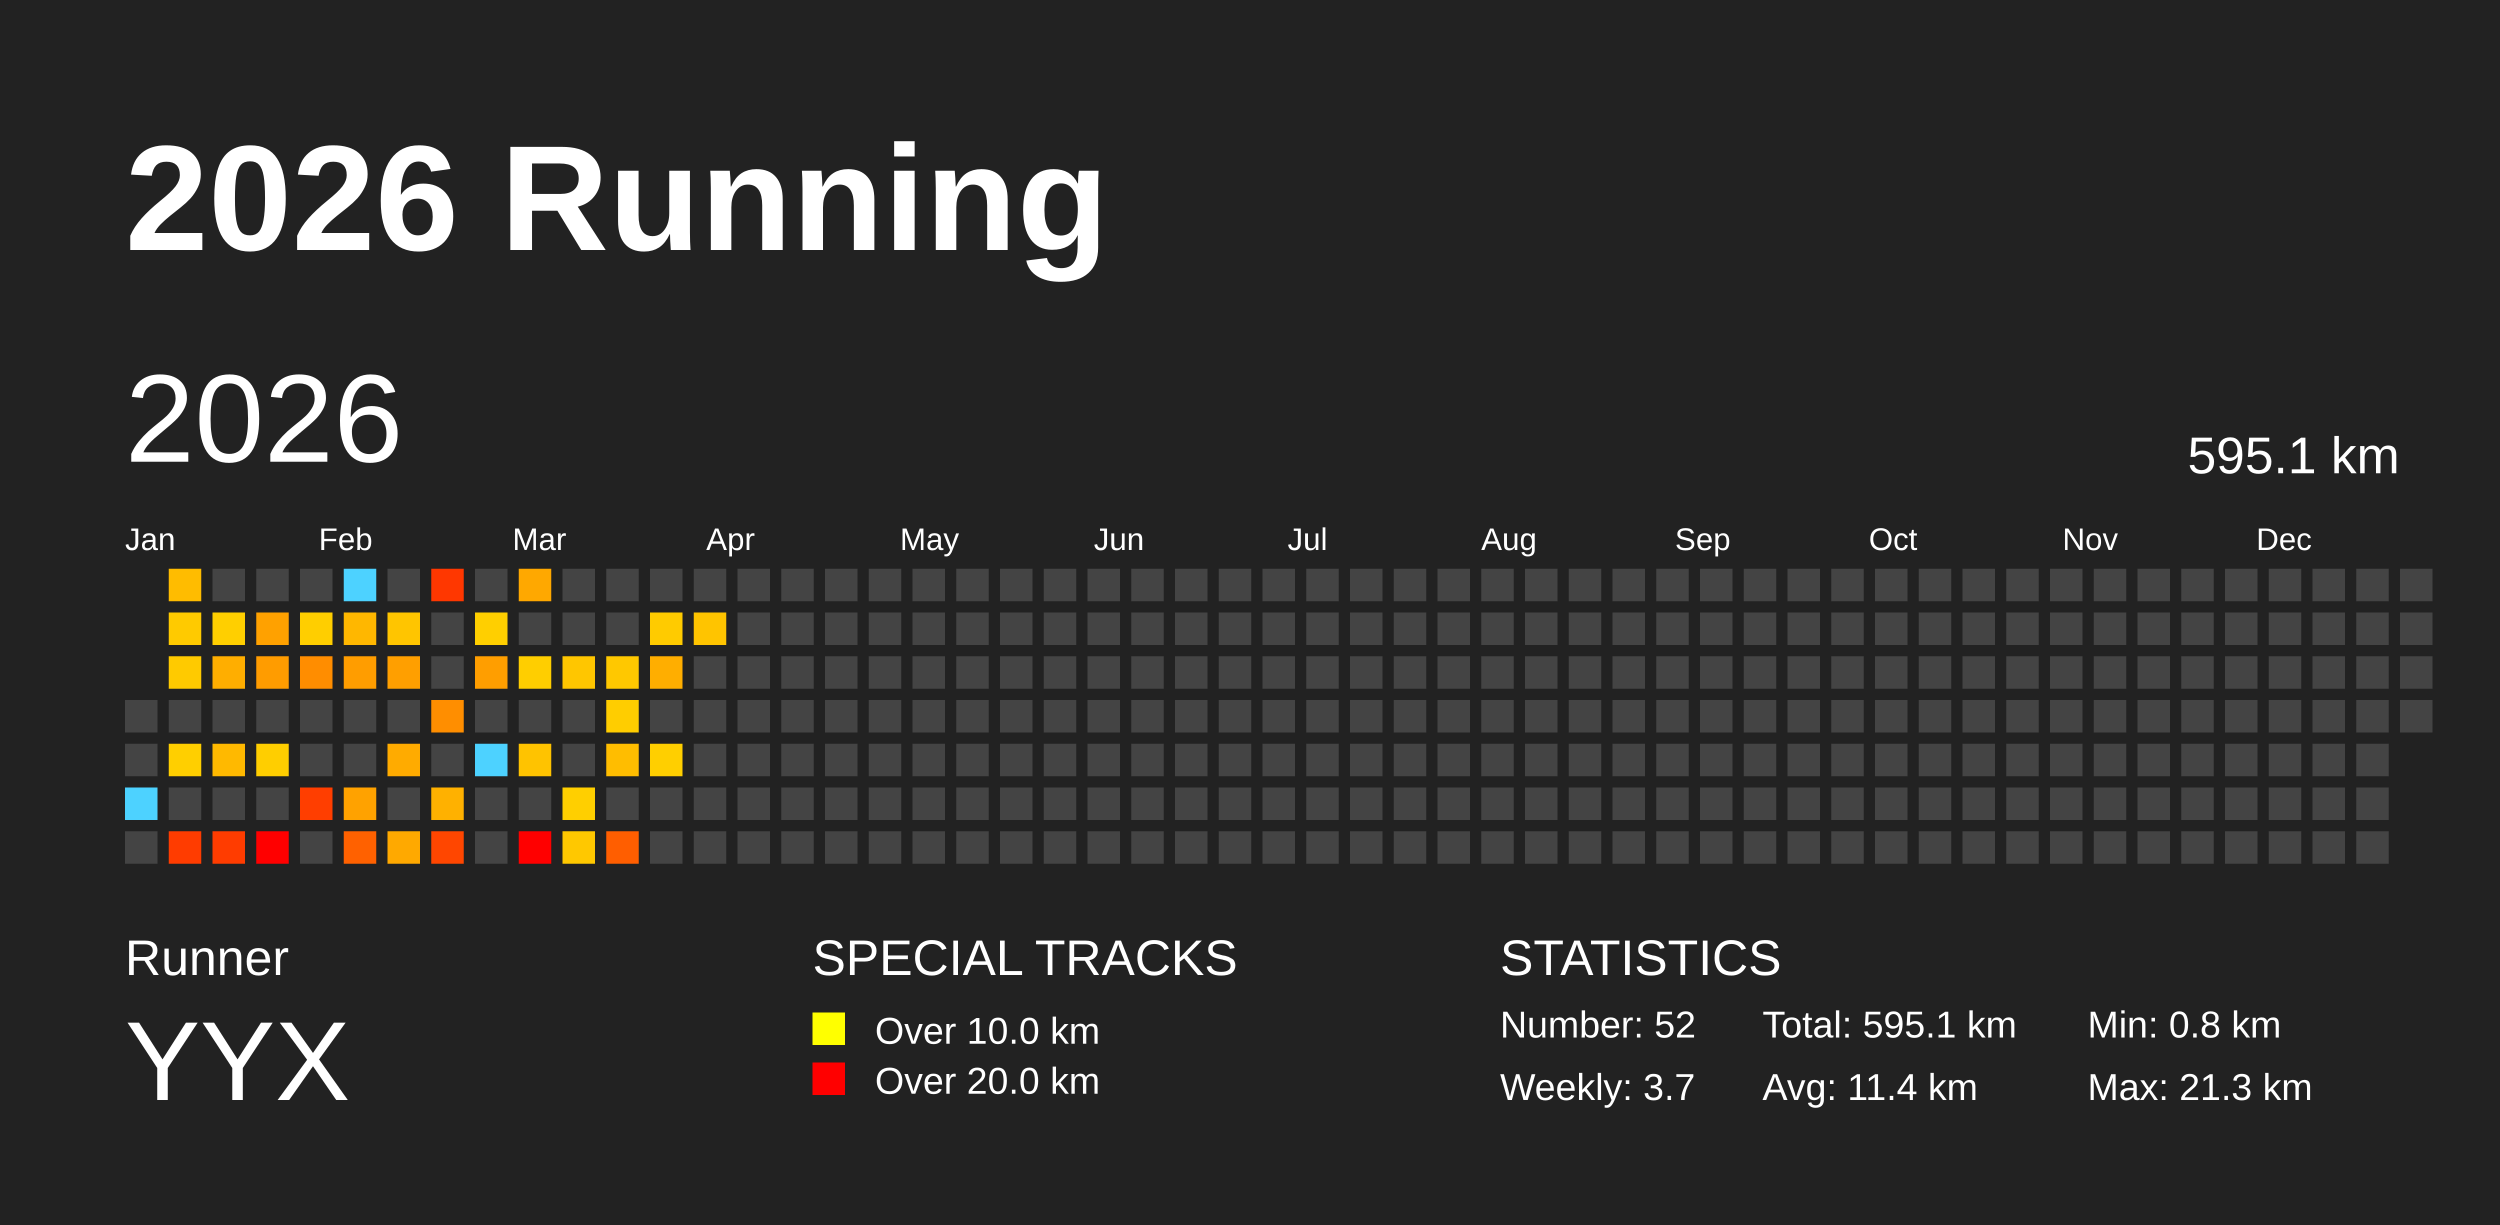
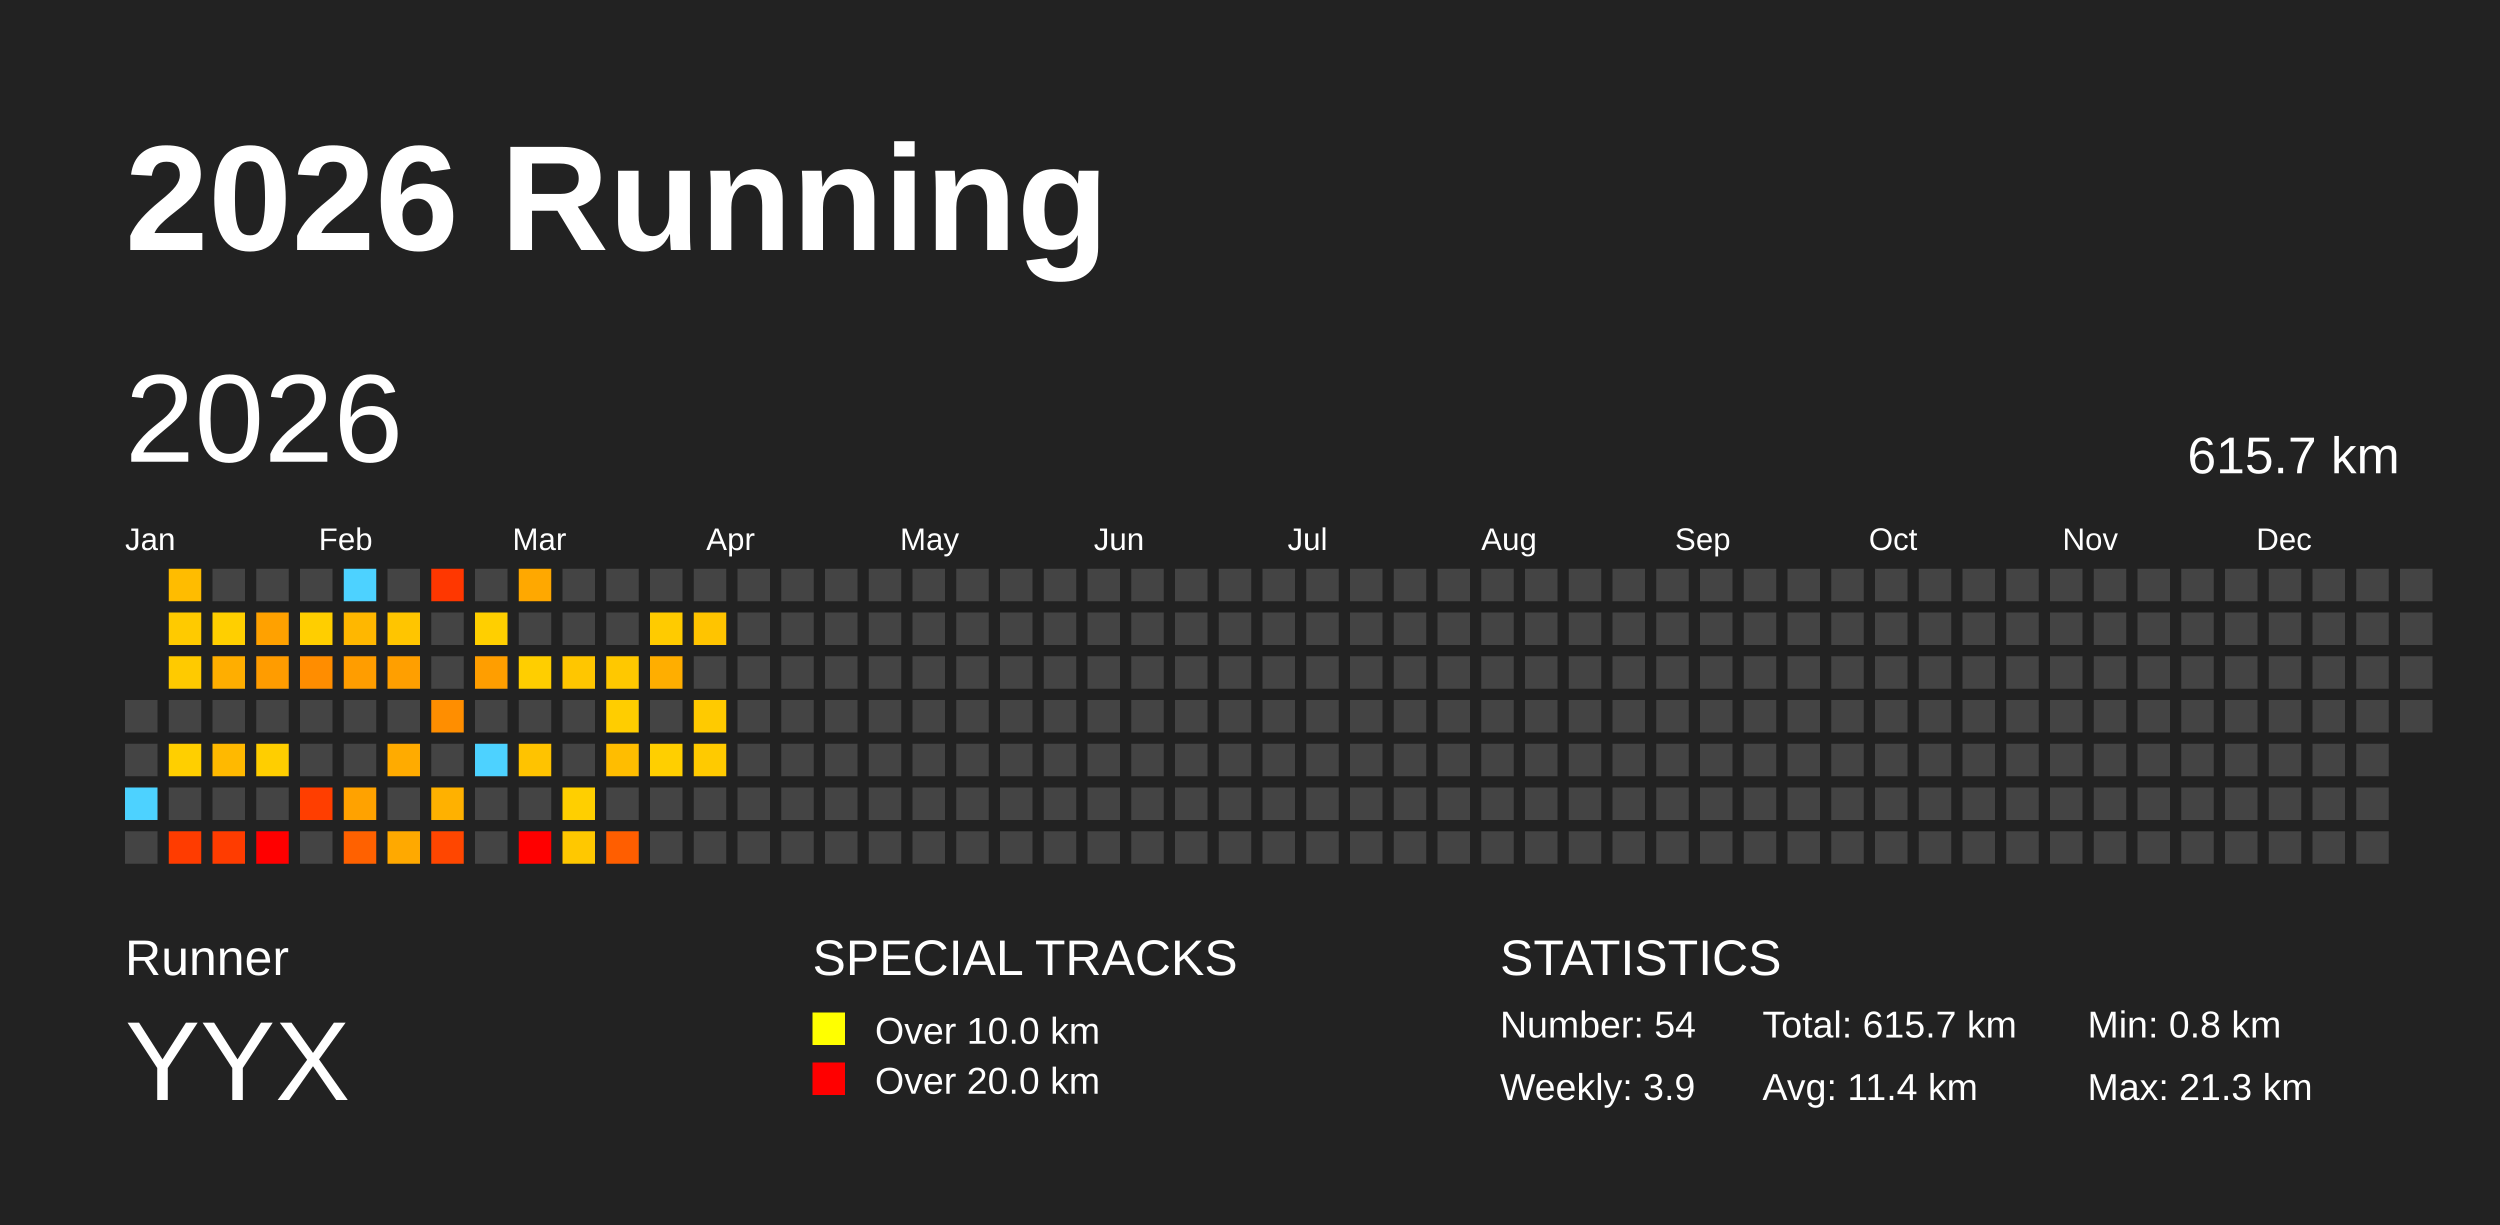
<svg xmlns="http://www.w3.org/2000/svg" baseProfile="full" height="98mm" version="1.1" viewBox="0,0,200,98" width="200mm">
  <defs />
  <rect fill="#222222" height="98" width="200" x="0" y="0" />
  <text fill="#FFFFFF" style="font-size:12px; font-family:Arial; font-weight:bold;" x="10" y="20">2026 Running</text>
  <text fill="#FFFFFF" style="font-size:4px; font-family:Arial" x="10" y="78">Runner</text>
  <text fill="#FFFFFF" style="font-size:9px; font-family:Arial" x="10" y="88">YYX</text>
  <text fill="#FFFFFF" style="font-size:4px; font-family:Arial" x="65" y="78">SPECIAL TRACKS</text>
  <rect fill="yellow" height="2.6" width="2.6" x="65" y="81" />
  <text fill="#FFFFFF" style="font-size:3px; font-family:Arial" x="70" y="83.5">Over 10.0 km</text>
  <rect fill="red" height="2.6" width="2.6" x="65" y="85" />
  <text fill="#FFFFFF" style="font-size:3px; font-family:Arial" x="70" y="87.5">Over 20.0 km</text>
  <text fill="#FFFFFF" style="font-size:4px; font-family:Arial" x="120" y="78">STATISTICS</text>
-   <text fill="#FFFFFF" style="font-size:3px; font-family:Arial" x="120" y="83">Number: 52</text>
-   <text fill="#FFFFFF" style="font-size:3px; font-family:Arial" x="120" y="88">Weekly: 3.7</text>
-   <text fill="#FFFFFF" style="font-size:3px; font-family:Arial" x="141" y="83">Total: 595.1 km</text>
+   <text fill="#FFFFFF" style="font-size:3px; font-family:Arial" x="120" y="83">Number: 54</text>
+   <text fill="#FFFFFF" style="font-size:3px; font-family:Arial" x="120" y="88">Weekly: 3.9</text>
+   <text fill="#FFFFFF" style="font-size:3px; font-family:Arial" x="141" y="83">Total: 615.7 km</text>
  <text fill="#FFFFFF" style="font-size:3px; font-family:Arial" x="141" y="88">Avg: 11.4 km</text>
  <text fill="#FFFFFF" style="font-size:3px; font-family:Arial" x="167" y="83">Min: 0.8 km</text>
  <text fill="#FFFFFF" style="font-size:3px; font-family:Arial" x="167" y="88">Max: 21.3 km</text>
  <text dominant-baseline="hanging" fill="#FFFFFF" style="font-size:10.0px; font-family:Arial;" x="10" y="30">2026</text>
-   <text dominant-baseline="hanging" fill="#FFFFFF" style="font-size:4.125px; font-family:Arial;" x="175" y="35">595.1 km</text>
+   <text dominant-baseline="hanging" fill="#FFFFFF" style="font-size:4.125px; font-family:Arial;" x="175" y="35">615.7 km</text>
  <text fill="#FFFFFF" style="font-size:2.5px; font-family:Arial" x="10.0" y="44">Jan</text>
  <text fill="#FFFFFF" style="font-size:2.5px; font-family:Arial" x="25.5" y="44">Feb</text>
  <text fill="#FFFFFF" style="font-size:2.5px; font-family:Arial" x="41.0" y="44">Mar</text>
  <text fill="#FFFFFF" style="font-size:2.5px; font-family:Arial" x="56.5" y="44">Apr</text>
  <text fill="#FFFFFF" style="font-size:2.5px; font-family:Arial" x="72.0" y="44">May</text>
  <text fill="#FFFFFF" style="font-size:2.5px; font-family:Arial" x="87.5" y="44">Jun</text>
  <text fill="#FFFFFF" style="font-size:2.5px; font-family:Arial" x="103.0" y="44">Jul</text>
  <text fill="#FFFFFF" style="font-size:2.5px; font-family:Arial" x="118.5" y="44">Aug</text>
  <text fill="#FFFFFF" style="font-size:2.5px; font-family:Arial" x="134.0" y="44">Sep</text>
  <text fill="#FFFFFF" style="font-size:2.5px; font-family:Arial" x="149.5" y="44">Oct</text>
  <text fill="#FFFFFF" style="font-size:2.5px; font-family:Arial" x="165.0" y="44">Nov</text>
  <text fill="#FFFFFF" style="font-size:2.5px; font-family:Arial" x="180.5" y="44">Dec</text>
  <rect fill="#444444" height="2.6" width="2.6" x="10.0" y="56.0" />
  <rect fill="#444444" height="2.6" width="2.6" x="10.0" y="59.5" />
  <rect fill="#4dd2ff" height="2.6" width="2.6" x="10.0" y="63.0" />
  <rect fill="#444444" height="2.6" width="2.6" x="10.0" y="66.5" />
  <rect fill="#ffbc00" height="2.6" width="2.6" x="13.5" y="45.5" />
  <rect fill="#ffca00" height="2.6" width="2.6" x="13.5" y="49.0" />
  <rect fill="#ffca00" height="2.6" width="2.6" x="13.5" y="52.5" />
  <rect fill="#444444" height="2.6" width="2.6" x="13.5" y="56.0" />
  <rect fill="#ffcf00" height="2.6" width="2.6" x="13.5" y="59.5" />
  <rect fill="#444444" height="2.6" width="2.6" x="13.5" y="63.0" />
  <rect fill="#ff3c00" height="2.6" width="2.6" x="13.5" y="66.5" />
  <rect fill="#444444" height="2.6" width="2.6" x="17.0" y="45.5" />
  <rect fill="#ffcf00" height="2.6" width="2.6" x="17.0" y="49.0" />
  <rect fill="#ffae00" height="2.6" width="2.6" x="17.0" y="52.5" />
  <rect fill="#444444" height="2.6" width="2.6" x="17.0" y="56.0" />
  <rect fill="#ffb900" height="2.6" width="2.6" x="17.0" y="59.5" />
  <rect fill="#444444" height="2.6" width="2.6" x="17.0" y="63.0" />
  <rect fill="#ff3c00" height="2.6" width="2.6" x="17.0" y="66.5" />
  <rect fill="#444444" height="2.6" width="2.6" x="20.5" y="45.5" />
  <rect fill="#ffa100" height="2.6" width="2.6" x="20.5" y="49.0" />
  <rect fill="#ff9c00" height="2.6" width="2.6" x="20.5" y="52.5" />
  <rect fill="#444444" height="2.6" width="2.6" x="20.5" y="56.0" />
  <rect fill="#ffce00" height="2.6" width="2.6" x="20.5" y="59.5" />
  <rect fill="#444444" height="2.6" width="2.6" x="20.5" y="63.0" />
  <rect fill="red" height="2.6" width="2.6" x="20.5" y="66.5" />
  <rect fill="#444444" height="2.6" width="2.6" x="24.0" y="45.5" />
  <rect fill="#ffce00" height="2.6" width="2.6" x="24.0" y="49.0" />
  <rect fill="#ff8d00" height="2.6" width="2.6" x="24.0" y="52.5" />
  <rect fill="#444444" height="2.6" width="2.6" x="24.0" y="56.0" />
  <rect fill="#444444" height="2.6" width="2.6" x="24.0" y="59.5" />
  <rect fill="#ff3e00" height="2.6" width="2.6" x="24.0" y="63.0" />
  <rect fill="#444444" height="2.6" width="2.6" x="24.0" y="66.5" />
  <rect fill="#4dd2ff" height="2.6" width="2.6" x="27.5" y="45.5" />
  <rect fill="#ffb700" height="2.6" width="2.6" x="27.5" y="49.0" />
  <rect fill="#ff9d00" height="2.6" width="2.6" x="27.5" y="52.5" />
  <rect fill="#444444" height="2.6" width="2.6" x="27.5" y="56.0" />
  <rect fill="#444444" height="2.6" width="2.6" x="27.5" y="59.5" />
  <rect fill="#ffa200" height="2.6" width="2.6" x="27.5" y="63.0" />
  <rect fill="#ff6100" height="2.6" width="2.6" x="27.5" y="66.5" />
  <rect fill="#444444" height="2.6" width="2.6" x="31.0" y="45.5" />
  <rect fill="#ffc500" height="2.6" width="2.6" x="31.0" y="49.0" />
  <rect fill="#ff9f00" height="2.6" width="2.6" x="31.0" y="52.5" />
  <rect fill="#444444" height="2.6" width="2.6" x="31.0" y="56.0" />
  <rect fill="#ffab00" height="2.6" width="2.6" x="31.0" y="59.5" />
  <rect fill="#444444" height="2.6" width="2.6" x="31.0" y="63.0" />
  <rect fill="#ffa900" height="2.6" width="2.6" x="31.0" y="66.5" />
  <rect fill="#ff3700" height="2.6" width="2.6" x="34.5" y="45.5" />
  <rect fill="#444444" height="2.6" width="2.6" x="34.5" y="49.0" />
  <rect fill="#444444" height="2.6" width="2.6" x="34.5" y="52.5" />
  <rect fill="#ff8e00" height="2.6" width="2.6" x="34.5" y="56.0" />
  <rect fill="#444444" height="2.6" width="2.6" x="34.5" y="59.5" />
  <rect fill="#ffb100" height="2.6" width="2.6" x="34.5" y="63.0" />
  <rect fill="#ff4600" height="2.6" width="2.6" x="34.5" y="66.5" />
  <rect fill="#444444" height="2.6" width="2.6" x="38.0" y="45.5" />
  <rect fill="#ffcf00" height="2.6" width="2.6" x="38.0" y="49.0" />
  <rect fill="#ff9e00" height="2.6" width="2.6" x="38.0" y="52.5" />
  <rect fill="#444444" height="2.6" width="2.6" x="38.0" y="56.0" />
  <rect fill="#4dd2ff" height="2.6" width="2.6" x="38.0" y="59.5" />
  <rect fill="#444444" height="2.6" width="2.6" x="38.0" y="63.0" />
  <rect fill="#444444" height="2.6" width="2.6" x="38.0" y="66.5" />
  <rect fill="#ffa800" height="2.6" width="2.6" x="41.5" y="45.5" />
  <rect fill="#444444" height="2.6" width="2.6" x="41.5" y="49.0" />
  <rect fill="#ffce00" height="2.6" width="2.6" x="41.5" y="52.5" />
  <rect fill="#444444" height="2.6" width="2.6" x="41.5" y="56.0" />
  <rect fill="#ffc300" height="2.6" width="2.6" x="41.5" y="59.5" />
  <rect fill="#444444" height="2.6" width="2.6" x="41.5" y="63.0" />
  <rect fill="red" height="2.6" width="2.6" x="41.5" y="66.5" />
  <rect fill="#444444" height="2.6" width="2.6" x="45.0" y="45.5" />
  <rect fill="#444444" height="2.6" width="2.6" x="45.0" y="49.0" />
  <rect fill="#ffc600" height="2.6" width="2.6" x="45.0" y="52.5" />
  <rect fill="#444444" height="2.6" width="2.6" x="45.0" y="56.0" />
  <rect fill="#444444" height="2.6" width="2.6" x="45.0" y="59.5" />
  <rect fill="#ffcf00" height="2.6" width="2.6" x="45.0" y="63.0" />
  <rect fill="#ffc800" height="2.6" width="2.6" x="45.0" y="66.5" />
  <rect fill="#444444" height="2.6" width="2.6" x="48.5" y="45.5" />
  <rect fill="#444444" height="2.6" width="2.6" x="48.5" y="49.0" />
  <rect fill="#ffc800" height="2.6" width="2.6" x="48.5" y="52.5" />
  <rect fill="#ffcd00" height="2.6" width="2.6" x="48.5" y="56.0" />
  <rect fill="#ffbd00" height="2.6" width="2.6" x="48.5" y="59.5" />
  <rect fill="#444444" height="2.6" width="2.6" x="48.5" y="63.0" />
  <rect fill="#ff5e00" height="2.6" width="2.6" x="48.5" y="66.5" />
  <rect fill="#444444" height="2.6" width="2.6" x="52.0" y="45.5" />
  <rect fill="#ffcb00" height="2.6" width="2.6" x="52.0" y="49.0" />
  <rect fill="#ffae00" height="2.6" width="2.6" x="52.0" y="52.5" />
  <rect fill="#444444" height="2.6" width="2.6" x="52.0" y="56.0" />
  <rect fill="#ffcf00" height="2.6" width="2.6" x="52.0" y="59.5" />
  <rect fill="#444444" height="2.6" width="2.6" x="52.0" y="63.0" />
  <rect fill="#444444" height="2.6" width="2.6" x="52.0" y="66.5" />
  <rect fill="#444444" height="2.6" width="2.6" x="55.5" y="45.5" />
  <rect fill="#ffc400" height="2.6" width="2.6" x="55.5" y="49.0" />
  <rect fill="#444444" height="2.6" width="2.6" x="55.5" y="52.5" />
-   <rect fill="#444444" height="2.6" width="2.6" x="55.5" y="56.0" />
-   <rect fill="#444444" height="2.6" width="2.6" x="55.5" y="59.5" />
+   <rect fill="#ffca00" height="2.6" width="2.6" x="55.5" y="56.0" />
+   <rect fill="#ffca00" height="2.6" width="2.6" x="55.5" y="59.5" />
  <rect fill="#444444" height="2.6" width="2.6" x="55.5" y="63.0" />
  <rect fill="#444444" height="2.6" width="2.6" x="55.5" y="66.5" />
  <rect fill="#444444" height="2.6" width="2.6" x="59.0" y="45.5" />
  <rect fill="#444444" height="2.6" width="2.6" x="59.0" y="49.0" />
  <rect fill="#444444" height="2.6" width="2.6" x="59.0" y="52.5" />
  <rect fill="#444444" height="2.6" width="2.6" x="59.0" y="56.0" />
  <rect fill="#444444" height="2.6" width="2.6" x="59.0" y="59.5" />
  <rect fill="#444444" height="2.6" width="2.6" x="59.0" y="63.0" />
  <rect fill="#444444" height="2.6" width="2.6" x="59.0" y="66.5" />
  <rect fill="#444444" height="2.6" width="2.6" x="62.5" y="45.5" />
  <rect fill="#444444" height="2.6" width="2.6" x="62.5" y="49.0" />
  <rect fill="#444444" height="2.6" width="2.6" x="62.5" y="52.5" />
  <rect fill="#444444" height="2.6" width="2.6" x="62.5" y="56.0" />
  <rect fill="#444444" height="2.6" width="2.6" x="62.5" y="59.5" />
  <rect fill="#444444" height="2.6" width="2.6" x="62.5" y="63.0" />
  <rect fill="#444444" height="2.6" width="2.6" x="62.5" y="66.5" />
  <rect fill="#444444" height="2.6" width="2.6" x="66.0" y="45.5" />
  <rect fill="#444444" height="2.6" width="2.6" x="66.0" y="49.0" />
  <rect fill="#444444" height="2.6" width="2.6" x="66.0" y="52.5" />
  <rect fill="#444444" height="2.6" width="2.6" x="66.0" y="56.0" />
  <rect fill="#444444" height="2.6" width="2.6" x="66.0" y="59.5" />
  <rect fill="#444444" height="2.6" width="2.6" x="66.0" y="63.0" />
  <rect fill="#444444" height="2.6" width="2.6" x="66.0" y="66.5" />
  <rect fill="#444444" height="2.6" width="2.6" x="69.5" y="45.5" />
  <rect fill="#444444" height="2.6" width="2.6" x="69.5" y="49.0" />
  <rect fill="#444444" height="2.6" width="2.6" x="69.5" y="52.5" />
  <rect fill="#444444" height="2.6" width="2.6" x="69.5" y="56.0" />
  <rect fill="#444444" height="2.6" width="2.6" x="69.5" y="59.5" />
  <rect fill="#444444" height="2.6" width="2.6" x="69.5" y="63.0" />
  <rect fill="#444444" height="2.6" width="2.6" x="69.5" y="66.5" />
  <rect fill="#444444" height="2.6" width="2.6" x="73.0" y="45.5" />
  <rect fill="#444444" height="2.6" width="2.6" x="73.0" y="49.0" />
  <rect fill="#444444" height="2.6" width="2.6" x="73.0" y="52.5" />
  <rect fill="#444444" height="2.6" width="2.6" x="73.0" y="56.0" />
  <rect fill="#444444" height="2.6" width="2.6" x="73.0" y="59.5" />
  <rect fill="#444444" height="2.6" width="2.6" x="73.0" y="63.0" />
  <rect fill="#444444" height="2.6" width="2.6" x="73.0" y="66.5" />
  <rect fill="#444444" height="2.6" width="2.6" x="76.5" y="45.5" />
  <rect fill="#444444" height="2.6" width="2.6" x="76.5" y="49.0" />
  <rect fill="#444444" height="2.6" width="2.6" x="76.5" y="52.5" />
  <rect fill="#444444" height="2.6" width="2.6" x="76.5" y="56.0" />
  <rect fill="#444444" height="2.6" width="2.6" x="76.5" y="59.5" />
  <rect fill="#444444" height="2.6" width="2.6" x="76.5" y="63.0" />
  <rect fill="#444444" height="2.6" width="2.6" x="76.5" y="66.5" />
  <rect fill="#444444" height="2.6" width="2.6" x="80.0" y="45.5" />
  <rect fill="#444444" height="2.6" width="2.6" x="80.0" y="49.0" />
  <rect fill="#444444" height="2.6" width="2.6" x="80.0" y="52.5" />
  <rect fill="#444444" height="2.6" width="2.6" x="80.0" y="56.0" />
  <rect fill="#444444" height="2.6" width="2.6" x="80.0" y="59.5" />
  <rect fill="#444444" height="2.6" width="2.6" x="80.0" y="63.0" />
  <rect fill="#444444" height="2.6" width="2.6" x="80.0" y="66.5" />
  <rect fill="#444444" height="2.6" width="2.6" x="83.5" y="45.5" />
  <rect fill="#444444" height="2.6" width="2.6" x="83.5" y="49.0" />
  <rect fill="#444444" height="2.6" width="2.6" x="83.5" y="52.5" />
  <rect fill="#444444" height="2.6" width="2.6" x="83.5" y="56.0" />
  <rect fill="#444444" height="2.6" width="2.6" x="83.5" y="59.5" />
  <rect fill="#444444" height="2.6" width="2.6" x="83.5" y="63.0" />
  <rect fill="#444444" height="2.6" width="2.6" x="83.5" y="66.5" />
  <rect fill="#444444" height="2.6" width="2.6" x="87.0" y="45.5" />
  <rect fill="#444444" height="2.6" width="2.6" x="87.0" y="49.0" />
  <rect fill="#444444" height="2.6" width="2.6" x="87.0" y="52.5" />
  <rect fill="#444444" height="2.6" width="2.6" x="87.0" y="56.0" />
  <rect fill="#444444" height="2.6" width="2.6" x="87.0" y="59.5" />
  <rect fill="#444444" height="2.6" width="2.6" x="87.0" y="63.0" />
  <rect fill="#444444" height="2.6" width="2.6" x="87.0" y="66.5" />
  <rect fill="#444444" height="2.6" width="2.6" x="90.5" y="45.5" />
  <rect fill="#444444" height="2.6" width="2.6" x="90.5" y="49.0" />
  <rect fill="#444444" height="2.6" width="2.6" x="90.5" y="52.5" />
  <rect fill="#444444" height="2.6" width="2.6" x="90.5" y="56.0" />
  <rect fill="#444444" height="2.6" width="2.6" x="90.5" y="59.5" />
  <rect fill="#444444" height="2.6" width="2.6" x="90.5" y="63.0" />
  <rect fill="#444444" height="2.6" width="2.6" x="90.5" y="66.5" />
  <rect fill="#444444" height="2.6" width="2.6" x="94.0" y="45.5" />
  <rect fill="#444444" height="2.6" width="2.6" x="94.0" y="49.0" />
  <rect fill="#444444" height="2.6" width="2.6" x="94.0" y="52.5" />
  <rect fill="#444444" height="2.6" width="2.6" x="94.0" y="56.0" />
  <rect fill="#444444" height="2.6" width="2.6" x="94.0" y="59.5" />
  <rect fill="#444444" height="2.6" width="2.6" x="94.0" y="63.0" />
  <rect fill="#444444" height="2.6" width="2.6" x="94.0" y="66.5" />
  <rect fill="#444444" height="2.6" width="2.6" x="97.5" y="45.5" />
  <rect fill="#444444" height="2.6" width="2.6" x="97.5" y="49.0" />
  <rect fill="#444444" height="2.6" width="2.6" x="97.5" y="52.5" />
  <rect fill="#444444" height="2.6" width="2.6" x="97.5" y="56.0" />
  <rect fill="#444444" height="2.6" width="2.6" x="97.5" y="59.5" />
  <rect fill="#444444" height="2.6" width="2.6" x="97.5" y="63.0" />
  <rect fill="#444444" height="2.6" width="2.6" x="97.5" y="66.5" />
  <rect fill="#444444" height="2.6" width="2.6" x="101.0" y="45.5" />
  <rect fill="#444444" height="2.6" width="2.6" x="101.0" y="49.0" />
  <rect fill="#444444" height="2.6" width="2.6" x="101.0" y="52.5" />
  <rect fill="#444444" height="2.6" width="2.6" x="101.0" y="56.0" />
  <rect fill="#444444" height="2.6" width="2.6" x="101.0" y="59.5" />
  <rect fill="#444444" height="2.6" width="2.6" x="101.0" y="63.0" />
  <rect fill="#444444" height="2.6" width="2.6" x="101.0" y="66.5" />
  <rect fill="#444444" height="2.6" width="2.6" x="104.5" y="45.5" />
  <rect fill="#444444" height="2.6" width="2.6" x="104.5" y="49.0" />
  <rect fill="#444444" height="2.6" width="2.6" x="104.5" y="52.5" />
  <rect fill="#444444" height="2.6" width="2.6" x="104.5" y="56.0" />
  <rect fill="#444444" height="2.6" width="2.6" x="104.5" y="59.5" />
  <rect fill="#444444" height="2.6" width="2.6" x="104.5" y="63.0" />
  <rect fill="#444444" height="2.6" width="2.6" x="104.5" y="66.5" />
  <rect fill="#444444" height="2.6" width="2.6" x="108.0" y="45.5" />
  <rect fill="#444444" height="2.6" width="2.6" x="108.0" y="49.0" />
  <rect fill="#444444" height="2.6" width="2.6" x="108.0" y="52.5" />
  <rect fill="#444444" height="2.6" width="2.6" x="108.0" y="56.0" />
  <rect fill="#444444" height="2.6" width="2.6" x="108.0" y="59.5" />
  <rect fill="#444444" height="2.6" width="2.6" x="108.0" y="63.0" />
  <rect fill="#444444" height="2.6" width="2.6" x="108.0" y="66.5" />
  <rect fill="#444444" height="2.6" width="2.6" x="111.5" y="45.5" />
  <rect fill="#444444" height="2.6" width="2.6" x="111.5" y="49.0" />
  <rect fill="#444444" height="2.6" width="2.6" x="111.5" y="52.5" />
  <rect fill="#444444" height="2.6" width="2.6" x="111.5" y="56.0" />
  <rect fill="#444444" height="2.6" width="2.6" x="111.5" y="59.5" />
  <rect fill="#444444" height="2.6" width="2.6" x="111.5" y="63.0" />
  <rect fill="#444444" height="2.6" width="2.6" x="111.5" y="66.5" />
  <rect fill="#444444" height="2.6" width="2.6" x="115.0" y="45.5" />
  <rect fill="#444444" height="2.6" width="2.6" x="115.0" y="49.0" />
  <rect fill="#444444" height="2.6" width="2.6" x="115.0" y="52.5" />
  <rect fill="#444444" height="2.6" width="2.6" x="115.0" y="56.0" />
  <rect fill="#444444" height="2.6" width="2.6" x="115.0" y="59.5" />
  <rect fill="#444444" height="2.6" width="2.6" x="115.0" y="63.0" />
  <rect fill="#444444" height="2.6" width="2.6" x="115.0" y="66.5" />
  <rect fill="#444444" height="2.6" width="2.6" x="118.5" y="45.5" />
  <rect fill="#444444" height="2.6" width="2.6" x="118.5" y="49.0" />
  <rect fill="#444444" height="2.6" width="2.6" x="118.5" y="52.5" />
  <rect fill="#444444" height="2.6" width="2.6" x="118.5" y="56.0" />
  <rect fill="#444444" height="2.6" width="2.6" x="118.5" y="59.5" />
  <rect fill="#444444" height="2.6" width="2.6" x="118.5" y="63.0" />
  <rect fill="#444444" height="2.6" width="2.6" x="118.5" y="66.5" />
  <rect fill="#444444" height="2.6" width="2.6" x="122.0" y="45.5" />
  <rect fill="#444444" height="2.6" width="2.6" x="122.0" y="49.0" />
  <rect fill="#444444" height="2.6" width="2.6" x="122.0" y="52.5" />
  <rect fill="#444444" height="2.6" width="2.6" x="122.0" y="56.0" />
  <rect fill="#444444" height="2.6" width="2.6" x="122.0" y="59.5" />
  <rect fill="#444444" height="2.6" width="2.6" x="122.0" y="63.0" />
  <rect fill="#444444" height="2.6" width="2.6" x="122.0" y="66.5" />
  <rect fill="#444444" height="2.6" width="2.6" x="125.5" y="45.5" />
  <rect fill="#444444" height="2.6" width="2.6" x="125.5" y="49.0" />
  <rect fill="#444444" height="2.6" width="2.6" x="125.5" y="52.5" />
  <rect fill="#444444" height="2.6" width="2.6" x="125.5" y="56.0" />
  <rect fill="#444444" height="2.6" width="2.6" x="125.5" y="59.5" />
  <rect fill="#444444" height="2.6" width="2.6" x="125.5" y="63.0" />
  <rect fill="#444444" height="2.6" width="2.6" x="125.5" y="66.5" />
  <rect fill="#444444" height="2.6" width="2.6" x="129.0" y="45.5" />
  <rect fill="#444444" height="2.6" width="2.6" x="129.0" y="49.0" />
  <rect fill="#444444" height="2.6" width="2.6" x="129.0" y="52.5" />
  <rect fill="#444444" height="2.6" width="2.6" x="129.0" y="56.0" />
  <rect fill="#444444" height="2.6" width="2.6" x="129.0" y="59.5" />
  <rect fill="#444444" height="2.6" width="2.6" x="129.0" y="63.0" />
  <rect fill="#444444" height="2.6" width="2.6" x="129.0" y="66.5" />
  <rect fill="#444444" height="2.6" width="2.6" x="132.5" y="45.5" />
  <rect fill="#444444" height="2.6" width="2.6" x="132.5" y="49.0" />
  <rect fill="#444444" height="2.6" width="2.6" x="132.5" y="52.5" />
  <rect fill="#444444" height="2.6" width="2.6" x="132.5" y="56.0" />
  <rect fill="#444444" height="2.6" width="2.6" x="132.5" y="59.5" />
  <rect fill="#444444" height="2.6" width="2.6" x="132.5" y="63.0" />
  <rect fill="#444444" height="2.6" width="2.6" x="132.5" y="66.5" />
  <rect fill="#444444" height="2.6" width="2.6" x="136.0" y="45.5" />
  <rect fill="#444444" height="2.6" width="2.6" x="136.0" y="49.0" />
  <rect fill="#444444" height="2.6" width="2.6" x="136.0" y="52.5" />
  <rect fill="#444444" height="2.6" width="2.6" x="136.0" y="56.0" />
  <rect fill="#444444" height="2.6" width="2.6" x="136.0" y="59.5" />
  <rect fill="#444444" height="2.6" width="2.6" x="136.0" y="63.0" />
  <rect fill="#444444" height="2.6" width="2.6" x="136.0" y="66.5" />
  <rect fill="#444444" height="2.6" width="2.6" x="139.5" y="45.5" />
  <rect fill="#444444" height="2.6" width="2.6" x="139.5" y="49.0" />
  <rect fill="#444444" height="2.6" width="2.6" x="139.5" y="52.5" />
  <rect fill="#444444" height="2.6" width="2.6" x="139.5" y="56.0" />
  <rect fill="#444444" height="2.6" width="2.6" x="139.5" y="59.5" />
  <rect fill="#444444" height="2.6" width="2.6" x="139.5" y="63.0" />
  <rect fill="#444444" height="2.6" width="2.6" x="139.5" y="66.5" />
  <rect fill="#444444" height="2.6" width="2.6" x="143.0" y="45.5" />
  <rect fill="#444444" height="2.6" width="2.6" x="143.0" y="49.0" />
  <rect fill="#444444" height="2.6" width="2.6" x="143.0" y="52.5" />
  <rect fill="#444444" height="2.6" width="2.6" x="143.0" y="56.0" />
  <rect fill="#444444" height="2.6" width="2.6" x="143.0" y="59.5" />
  <rect fill="#444444" height="2.6" width="2.6" x="143.0" y="63.0" />
  <rect fill="#444444" height="2.6" width="2.6" x="143.0" y="66.5" />
  <rect fill="#444444" height="2.6" width="2.6" x="146.5" y="45.5" />
  <rect fill="#444444" height="2.6" width="2.6" x="146.5" y="49.0" />
  <rect fill="#444444" height="2.6" width="2.6" x="146.5" y="52.5" />
  <rect fill="#444444" height="2.6" width="2.6" x="146.5" y="56.0" />
  <rect fill="#444444" height="2.6" width="2.6" x="146.5" y="59.5" />
  <rect fill="#444444" height="2.6" width="2.6" x="146.5" y="63.0" />
  <rect fill="#444444" height="2.6" width="2.6" x="146.5" y="66.5" />
  <rect fill="#444444" height="2.6" width="2.6" x="150.0" y="45.5" />
  <rect fill="#444444" height="2.6" width="2.6" x="150.0" y="49.0" />
  <rect fill="#444444" height="2.6" width="2.6" x="150.0" y="52.5" />
  <rect fill="#444444" height="2.6" width="2.6" x="150.0" y="56.0" />
  <rect fill="#444444" height="2.6" width="2.6" x="150.0" y="59.5" />
  <rect fill="#444444" height="2.6" width="2.6" x="150.0" y="63.0" />
  <rect fill="#444444" height="2.6" width="2.6" x="150.0" y="66.5" />
  <rect fill="#444444" height="2.6" width="2.6" x="153.5" y="45.5" />
  <rect fill="#444444" height="2.6" width="2.6" x="153.5" y="49.0" />
  <rect fill="#444444" height="2.6" width="2.6" x="153.5" y="52.5" />
  <rect fill="#444444" height="2.6" width="2.6" x="153.5" y="56.0" />
  <rect fill="#444444" height="2.6" width="2.6" x="153.5" y="59.5" />
  <rect fill="#444444" height="2.6" width="2.6" x="153.5" y="63.0" />
  <rect fill="#444444" height="2.6" width="2.6" x="153.5" y="66.5" />
  <rect fill="#444444" height="2.6" width="2.6" x="157.0" y="45.5" />
  <rect fill="#444444" height="2.6" width="2.6" x="157.0" y="49.0" />
  <rect fill="#444444" height="2.6" width="2.6" x="157.0" y="52.5" />
  <rect fill="#444444" height="2.6" width="2.6" x="157.0" y="56.0" />
  <rect fill="#444444" height="2.6" width="2.6" x="157.0" y="59.5" />
  <rect fill="#444444" height="2.6" width="2.6" x="157.0" y="63.0" />
  <rect fill="#444444" height="2.6" width="2.6" x="157.0" y="66.5" />
  <rect fill="#444444" height="2.6" width="2.6" x="160.5" y="45.5" />
  <rect fill="#444444" height="2.6" width="2.6" x="160.5" y="49.0" />
  <rect fill="#444444" height="2.6" width="2.6" x="160.5" y="52.5" />
  <rect fill="#444444" height="2.6" width="2.6" x="160.5" y="56.0" />
  <rect fill="#444444" height="2.6" width="2.6" x="160.5" y="59.5" />
  <rect fill="#444444" height="2.6" width="2.6" x="160.5" y="63.0" />
  <rect fill="#444444" height="2.6" width="2.6" x="160.5" y="66.5" />
  <rect fill="#444444" height="2.6" width="2.6" x="164.0" y="45.5" />
  <rect fill="#444444" height="2.6" width="2.6" x="164.0" y="49.0" />
  <rect fill="#444444" height="2.6" width="2.6" x="164.0" y="52.5" />
  <rect fill="#444444" height="2.6" width="2.6" x="164.0" y="56.0" />
  <rect fill="#444444" height="2.6" width="2.6" x="164.0" y="59.5" />
  <rect fill="#444444" height="2.6" width="2.6" x="164.0" y="63.0" />
  <rect fill="#444444" height="2.6" width="2.6" x="164.0" y="66.5" />
  <rect fill="#444444" height="2.6" width="2.6" x="167.5" y="45.5" />
  <rect fill="#444444" height="2.6" width="2.6" x="167.5" y="49.0" />
  <rect fill="#444444" height="2.6" width="2.6" x="167.5" y="52.5" />
  <rect fill="#444444" height="2.6" width="2.6" x="167.5" y="56.0" />
  <rect fill="#444444" height="2.6" width="2.6" x="167.5" y="59.5" />
  <rect fill="#444444" height="2.6" width="2.6" x="167.5" y="63.0" />
  <rect fill="#444444" height="2.6" width="2.6" x="167.5" y="66.5" />
  <rect fill="#444444" height="2.6" width="2.6" x="171.0" y="45.5" />
  <rect fill="#444444" height="2.6" width="2.6" x="171.0" y="49.0" />
  <rect fill="#444444" height="2.6" width="2.6" x="171.0" y="52.5" />
  <rect fill="#444444" height="2.6" width="2.6" x="171.0" y="56.0" />
  <rect fill="#444444" height="2.6" width="2.6" x="171.0" y="59.5" />
  <rect fill="#444444" height="2.6" width="2.6" x="171.0" y="63.0" />
  <rect fill="#444444" height="2.6" width="2.6" x="171.0" y="66.5" />
  <rect fill="#444444" height="2.6" width="2.6" x="174.5" y="45.5" />
  <rect fill="#444444" height="2.6" width="2.6" x="174.5" y="49.0" />
  <rect fill="#444444" height="2.6" width="2.6" x="174.5" y="52.5" />
  <rect fill="#444444" height="2.6" width="2.6" x="174.5" y="56.0" />
  <rect fill="#444444" height="2.6" width="2.6" x="174.5" y="59.5" />
  <rect fill="#444444" height="2.6" width="2.6" x="174.5" y="63.0" />
  <rect fill="#444444" height="2.6" width="2.6" x="174.5" y="66.5" />
  <rect fill="#444444" height="2.6" width="2.6" x="178.0" y="45.5" />
  <rect fill="#444444" height="2.6" width="2.6" x="178.0" y="49.0" />
  <rect fill="#444444" height="2.6" width="2.6" x="178.0" y="52.5" />
  <rect fill="#444444" height="2.6" width="2.6" x="178.0" y="56.0" />
  <rect fill="#444444" height="2.6" width="2.6" x="178.0" y="59.5" />
  <rect fill="#444444" height="2.6" width="2.6" x="178.0" y="63.0" />
  <rect fill="#444444" height="2.6" width="2.6" x="178.0" y="66.5" />
  <rect fill="#444444" height="2.6" width="2.6" x="181.5" y="45.5" />
  <rect fill="#444444" height="2.6" width="2.6" x="181.5" y="49.0" />
  <rect fill="#444444" height="2.6" width="2.6" x="181.5" y="52.5" />
  <rect fill="#444444" height="2.6" width="2.6" x="181.5" y="56.0" />
  <rect fill="#444444" height="2.6" width="2.6" x="181.5" y="59.5" />
  <rect fill="#444444" height="2.6" width="2.6" x="181.5" y="63.0" />
  <rect fill="#444444" height="2.6" width="2.6" x="181.5" y="66.5" />
  <rect fill="#444444" height="2.6" width="2.6" x="185.0" y="45.5" />
  <rect fill="#444444" height="2.6" width="2.6" x="185.0" y="49.0" />
  <rect fill="#444444" height="2.6" width="2.6" x="185.0" y="52.5" />
  <rect fill="#444444" height="2.6" width="2.6" x="185.0" y="56.0" />
  <rect fill="#444444" height="2.6" width="2.6" x="185.0" y="59.5" />
  <rect fill="#444444" height="2.6" width="2.6" x="185.0" y="63.0" />
  <rect fill="#444444" height="2.6" width="2.6" x="185.0" y="66.5" />
  <rect fill="#444444" height="2.6" width="2.6" x="188.5" y="45.5" />
  <rect fill="#444444" height="2.6" width="2.6" x="188.5" y="49.0" />
  <rect fill="#444444" height="2.6" width="2.6" x="188.5" y="52.5" />
  <rect fill="#444444" height="2.6" width="2.6" x="188.5" y="56.0" />
  <rect fill="#444444" height="2.6" width="2.6" x="188.5" y="59.5" />
  <rect fill="#444444" height="2.6" width="2.6" x="188.5" y="63.0" />
  <rect fill="#444444" height="2.6" width="2.6" x="188.5" y="66.5" />
  <rect fill="#444444" height="2.6" width="2.6" x="192.0" y="45.5" />
  <rect fill="#444444" height="2.6" width="2.6" x="192.0" y="49.0" />
  <rect fill="#444444" height="2.6" width="2.6" x="192.0" y="52.5" />
  <rect fill="#444444" height="2.6" width="2.6" x="192.0" y="56.0" />
</svg>
